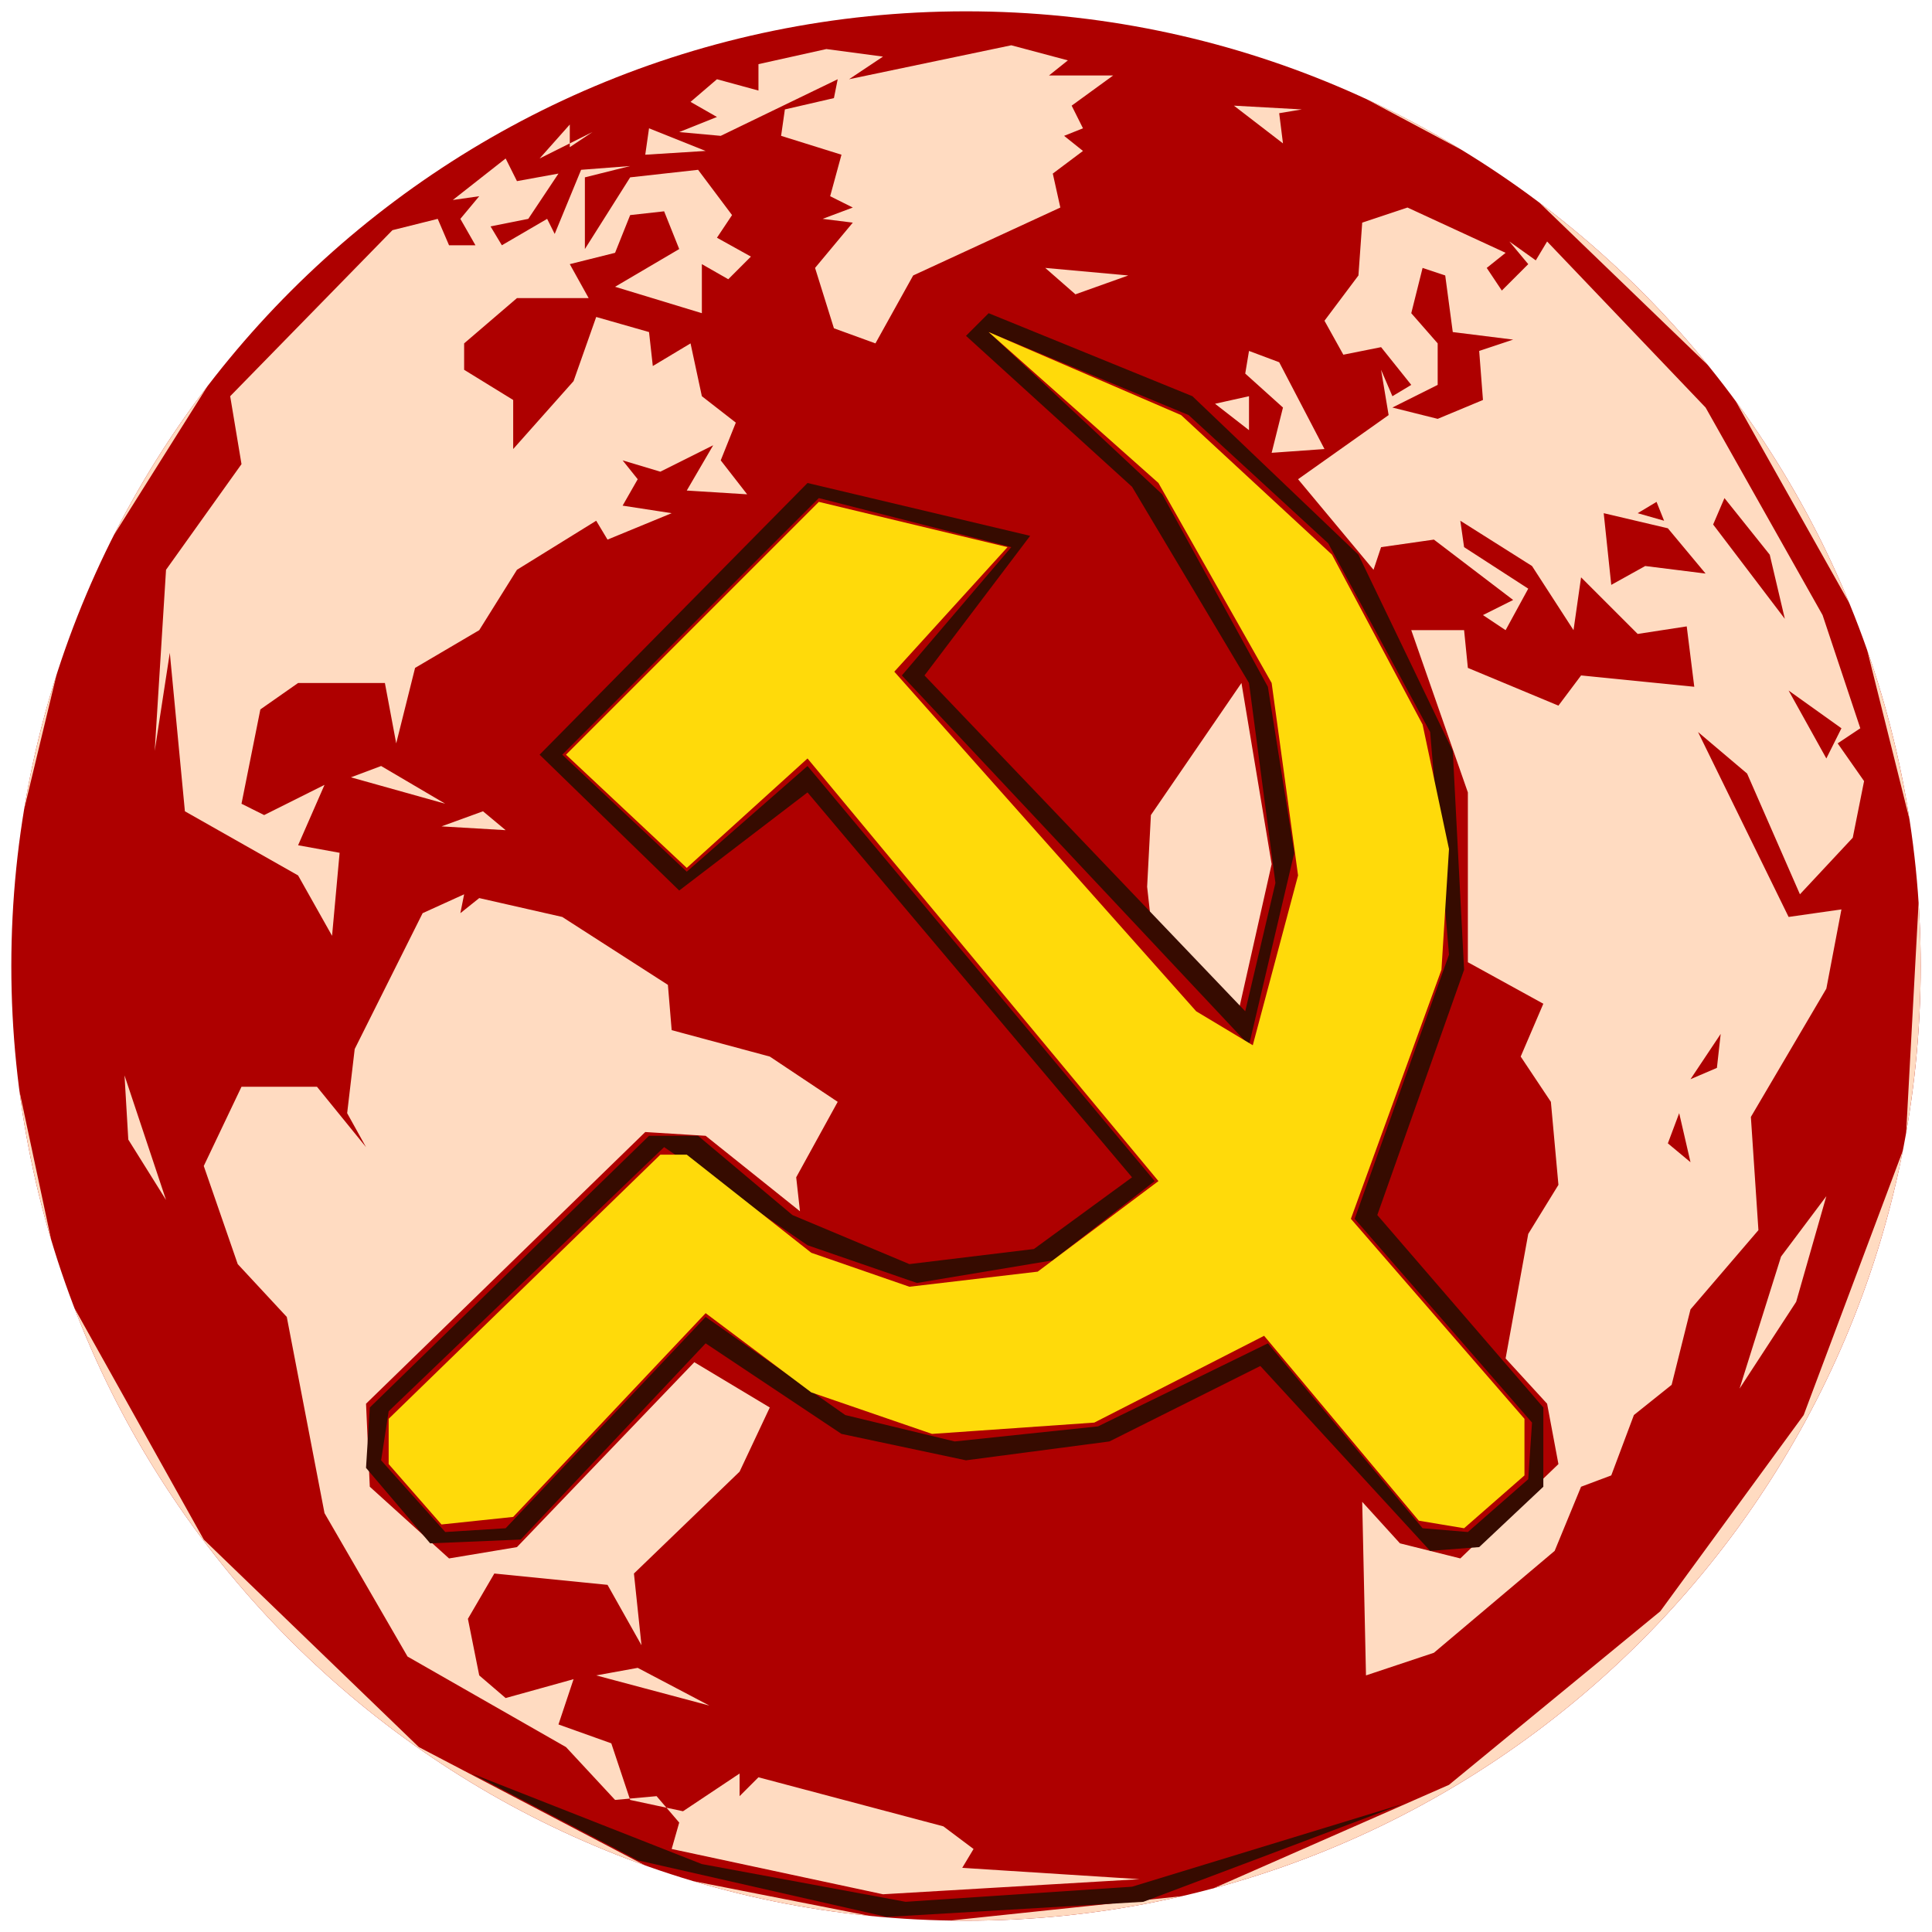
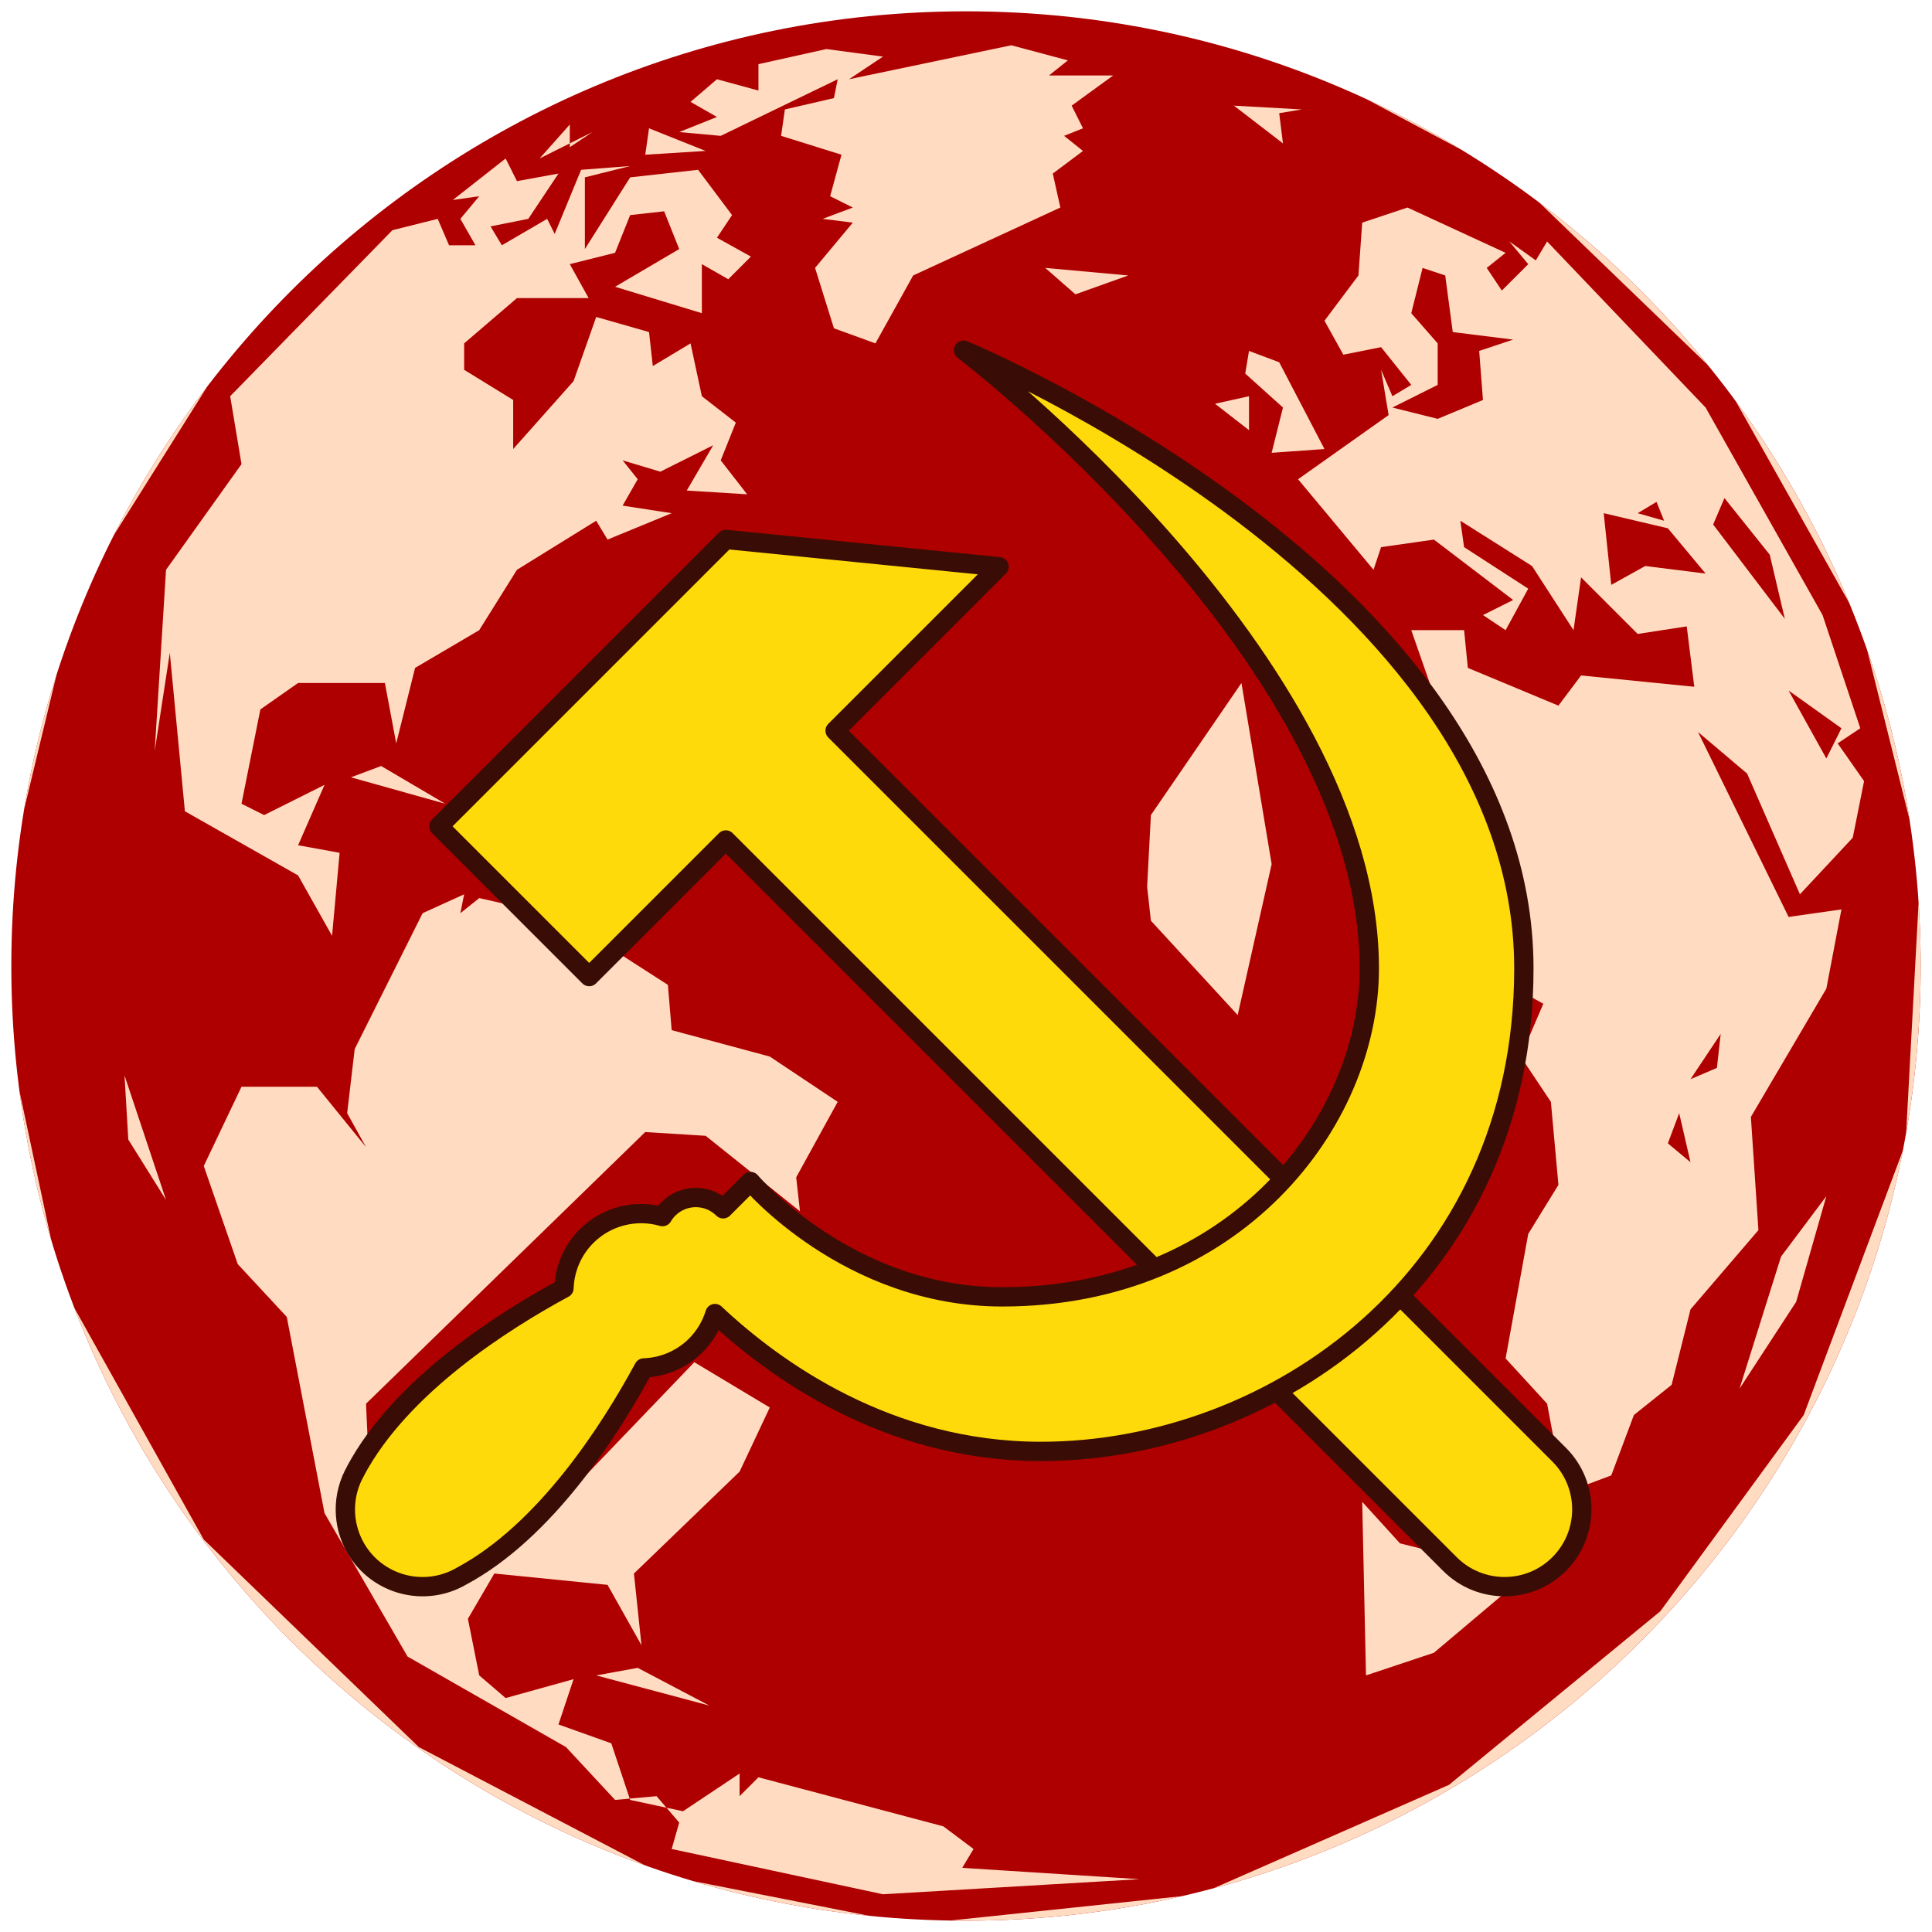
<svg xmlns="http://www.w3.org/2000/svg" viewBox="0 0 512 512">
  <defs>
    <clipPath id="c">
      <circle cx="256" cy="256" r="253" />
    </clipPath>
  </defs>
  <g clip-path="url(#c)">
-     <circle cx="256" cy="256" r="253" fill="#ae0000" />
-     <path fill="#ffdbc1" fill-rule="evenodd" d="M158 444 L188 452 L169 442Z M484 317 L472 333 L461 368 L476 345Z M445 295 L448 308 L442 303Z M33 285 L34 302 L44 318Z M456 274 L455 283 L448 286Z M112 242 L94 278 L92 295 L97 304 L84 288 L64 288 L54 309 L63 335 L76 349 L86 401 L108 439 L150 463 L163 477 L174 476 L180 483 L178 490 L234 502 L302 498 L255 495 L258 490 L250 484 L201 471 L196 476 L196 470 L181 480 L167 477 L162 462 L148 457 L152 445 L134 450 L127 444 L124 429 L131 417 L161 420 L170 436 L168 417 L196 390 L204 373 L184 361 L137 410 L119 413 L98 394 L97 372 L171 300 L187 301 L212 321 L211 312 L222 292 L204 280 L178 273 L177 261 L149 243 L127 238 L122 242 L123 237Z M117 219 L134 220 L128 215Z M93 206 L118 213 L101 203Z M474 183 L488 193 L484 201Z M329 181 L305 216 L304 235 L305 244 L328 269 L337 229Z M425 136 L442 140 L452 152 L436 150 L427 155Z M434 136 L439 133 L441 138Z M457 132 L469 147 L473 164 L454 139Z M322 107 L331 114 L331 105Z M331 93 L330 99 L340 108 L337 120 L351 119 L339 96Z M377 71 L383 73 L385 88 L401 90 L392 93 L393 106 L381 111 L369 108 L381 102 L381 91 L374 83Z M277 71 L285 78 L299 73Z M373 55 L361 59 L360 73 L351 85 L356 94 L366 92 L374 102 L369 105 L366 98 L368 110 L344 127 L364 151 L366 145 L380 143 L401 159 L393 163 L399 167 L405 156 L388 145 L387 138 L406 150 L417 167 L419 153 L434 168 L447 166 L449 182 L419 179 L413 187 L389 177 L388 167 L374 167 L389 210 L389 255 L409 266 L403 280 L411 292 L413 314 L405 327 L399 360 L410 372 L413 388 L387 413 L371 409 L361 398 L362 444 L380 438 L412 411 L419 394 L427 391 L433 375 L443 367 L448 347 L466 326 L464 296 L484 262 L488 241 L474 243 L450 194 L463 205 L477 237 L491 222 L494 207 L487 197 L493 193 L483 163 L452 108 L410 64 L407 69 L400 64 L405 70 L398 77 L394 71 L399 67Z M185 45 L167 47 L155 66 L155 47 L167 44 L154 45 L147 62 L145 58 L133 65 L130 60 L140 58 L148 46 L137 48 L134 42 L120 53 L127 52 L122 58 L126 65 L119 65 L116 58 L104 61 L61 105 L64 123 L44 151 L41 199 L45 173 L49 215 L79 232 L88 248 L90 226 L79 224 L86 208 L70 216 L64 213 L69 188 L79 181 L102 181 L105 197 L110 177 L127 167 L137 151 L158 138 L161 143 L178 136 L165 134 L169 127 L165 122 L175 125 L189 118 L182 130 L198 131 L191 122 L195 112 L186 105 L183 91 L173 97 L172 88 L158 84 L152 101 L136 119 L136 106 L123 98 L123 91 L137 79 L156 79 L151 70 L163 67 L167 57 L176 56 L180 66 L163 76 L186 83 L186 70 L193 74 L199 68 L190 63 L194 57Z M172 34 L171 41 L187 40Z M157 35 L151 39 L151 33 L143 42Z M327 28 L340 38 L339 30 L345 29Z M295 20 L278 20 L283 16 L268 12 L225 21 L234 15 L219 13 L201 17 L201 24 L190 21 L183 27 L190 31 L180 35 L191 36 L222 21 L221 26 L208 29 L207 36 L223 41 L220 52 L226 55 L218 58 L226 59 L216 71 L221 87 L232 91 L242 73 L281 55 L279 46 L287 40 L282 36 L287 34 L284 28Z M511 0 L273 0 L341 15 L401 47 L457 101 L493 165 L509 229 L505 303 L478 375 L440 427 L384 473 L318 502 L242 510 L176 497 L111 463 L54 408 L16 340 L0 265 L0 511 L511 511Z M238 0 L0 0 L0 241 L20 158 L64 88 L94 59 L135 31 L188 9Z" />
-     <path fill="#360b00" fill-rule="evenodd" d="M125 470 L169 493 L235 508 L303 504 L372 478 L300 500 L240 504 L186 494Z M315 110 L352 144 L379 194 L384 253 L359 323 L406 377 L405 392 L389 406 L377 405 L336 356 L291 378 L253 382 L224 375 L187 349 L134 405 L118 406 L101 387 L103 374 L176 304 L214 330 L243 340 L279 334 L306 313 L214 203 L182 231 L149 200 L217 132 L268 145 L239 179 L331 277 L343 226 L336 182 L308 131 L262 88Z M316 105 L262 83 L256 89 L300 129 L331 181 L338 234 L330 268 L245 179 L273 142 L214 128 L143 200 L180 236 L214 210 L300 312 L274 331 L241 335 L210 322 L185 301 L172 301 L98 373 L97 389 L114 409 L138 408 L187 356 L223 380 L256 387 L294 382 L334 362 L379 411 L392 410 L409 394 L409 373 L365 322 L388 257 L385 199 L360 147Z" />
-     <path fill="#ffda0a" fill-rule="evenodd" d="M313 110 L262 88 L307 128 L337 181 L344 232 L332 277 L317 268 L237 178 L267 145 L217 133 L150 200 L182 230 L214 201 L307 313 L275 337 L241 341 L215 332 L182 306 L175 306 L103 376 L103 388 L117 404 L136 402 L187 348 L215 369 L247 380 L290 377 L335 354 L376 403 L388 405 L404 391 L404 376 L358 323 L382 257 L384 225 L377 192 L353 147Z" />
+     <circle cx="256" cy="256" fill="#ae0000" r="253" />
+     <path d="M158 444 L188 452 L169 442Z M484 317 L472 333 L461 368 L476 345Z M445 295 L448 308 L442 303Z M33 285 L34 302 L44 318Z M456 274 L455 283 L448 286Z M112 242 L94 278 L92 295 L97 304 L84 288 L64 288 L54 309 L63 335 L76 349 L86 401 L108 439 L150 463 L163 477 L174 476 L180 483 L178 490 L234 502 L302 498 L255 495 L258 490 L250 484 L201 471 L196 476 L196 470 L181 480 L167 477 L162 462 L148 457 L152 445 L134 450 L127 444 L124 429 L131 417 L161 420 L170 436 L168 417 L196 390 L204 373 L184 361 L137 410 L119 413 L98 394 L97 372 L171 300 L187 301 L212 321 L211 312 L222 292 L204 280 L178 273 L177 261 L149 243 L127 238 L122 242 L123 237Z M117 219 L134 220 L128 215Z M93 206 L118 213 L101 203Z M474 183 L488 193 L484 201Z M329 181 L305 216 L304 235 L305 244 L328 269 L337 229Z M425 136 L442 140 L452 152 L436 150 L427 155Z M434 136 L439 133 L441 138Z M457 132 L469 147 L473 164 L454 139Z M322 107 L331 114 L331 105Z M331 93 L330 99 L340 108 L337 120 L351 119 L339 96Z M377 71 L383 73 L385 88 L401 90 L392 93 L393 106 L381 111 L369 108 L381 102 L381 91 L374 83Z M277 71 L285 78 L299 73Z M373 55 L361 59 L360 73 L351 85 L356 94 L366 92 L374 102 L369 105 L366 98 L368 110 L344 127 L364 151 L366 145 L380 143 L401 159 L393 163 L399 167 L405 156 L388 145 L387 138 L406 150 L417 167 L419 153 L434 168 L447 166 L449 182 L419 179 L413 187 L389 177 L388 167 L374 167 L389 210 L389 255 L409 266 L403 280 L411 292 L413 314 L405 327 L399 360 L410 372 L413 388 L387 413 L371 409 L361 398 L362 444 L380 438 L412 411 L419 394 L427 391 L433 375 L443 367 L448 347 L466 326 L464 296 L484 262 L488 241 L474 243 L450 194 L463 205 L477 237 L491 222 L494 207 L487 197 L493 193 L483 163 L452 108 L410 64 L407 69 L400 64 L405 70 L398 77 L394 71 L399 67Z M185 45 L167 47 L155 66 L155 47 L167 44 L154 45 L147 62 L145 58 L133 65 L130 60 L140 58 L148 46 L137 48 L134 42 L120 53 L127 52 L122 58 L126 65 L119 65 L116 58 L104 61 L61 105 L64 123 L44 151 L41 199 L45 173 L49 215 L79 232 L88 248 L90 226 L79 224 L86 208 L70 216 L64 213 L69 188 L79 181 L102 181 L105 197 L110 177 L127 167 L137 151 L158 138 L161 143 L178 136 L165 134 L169 127 L165 122 L175 125 L189 118 L182 130 L198 131 L191 122 L195 112 L186 105 L183 91 L173 97 L172 88 L158 84 L152 101 L136 119 L136 106 L123 98 L123 91 L137 79 L156 79 L151 70 L163 67 L167 57 L176 56 L180 66 L163 76 L186 83 L186 70 L193 74 L199 68 L190 63 L194 57Z M172 34 L171 41 L187 40Z M157 35 L151 39 L151 33 L143 42Z M327 28 L340 38 L339 30 L345 29Z M295 20 L278 20 L283 16 L268 12 L225 21 L234 15 L219 13 L201 17 L201 24 L190 21 L183 27 L190 31 L180 35 L191 36 L222 21 L221 26 L208 29 L207 36 L223 41 L220 52 L226 55 L218 58 L226 59 L216 71 L221 87 L232 91 L242 73 L281 55 L279 46 L287 40 L282 36 L287 34 L284 28Z M511 0 L273 0 L341 15 L401 47 L457 101 L493 165 L509 229 L505 303 L478 375 L440 427 L384 473 L318 502 L242 510 L176 497 L111 463 L54 408 L16 340 L0 265 L0 511 L511 511Z M238 0 L0 0 L0 241 L20 158 L64 88 L94 59 L135 31 L188 9Z" fill="#ffdbc1" fill-rule="evenodd" />
+     <g fill="#ffda0a" stroke="#390d05" stroke-linecap="round" stroke-linejoin="round" stroke-width="8" transform="translate(80 80) scale(0.64)">
+       <g transform="translate(18 -824.0001)">
+         <path d="m 157.543,922.363 -16.971,16.971 -45.256,45.254 -56.571,56.57 62.228,62.225 56.571,-56.568 299.828,299.812 a 32.001,32 0 0 0 45.256,0 32.001,32 0 0 0 0,-45.254 l -299.826,-299.814 16.971,-16.971 50.914,-50.91 z" />
+         <path d="m 255.989,844 c 0,0 168.008,128 168.008,256 C 423.997,1164 367.994,1236 271.99,1236 c -64.003,0 -104.241,-47.764 -104.241,-47.764 l -11.313,11.312 a 16.001,16 0 0 0 -22.628,0 16.001,16 0 0 0 -2.479,3.223 32.001,32 0 0 0 -31.464,8.092 32.001,32 0 0 0 -9.331,21.545 C 65.102,1246.16 22.969,1272.983 4.264,1308 l 0.029,0.029 A 32.001,32 0 0 0 4.264,1340 32.001,32 0 0 0 47.979,1351.713 c 35.026,-18.708 61.855,-60.852 75.605,-86.281 a 32.001,32 0 0 0 21.536,-9.314 32.001,32 0 0 0 7.932,-13.201 c 24.516,23.054 71.445,57.084 134.938,57.084 96.005,0 200.009,-72 200.009,-200 0,-160 -232.011,-256 -232.011,-256 z" />
+       </g>
+     </g>
  </g>
</svg>
